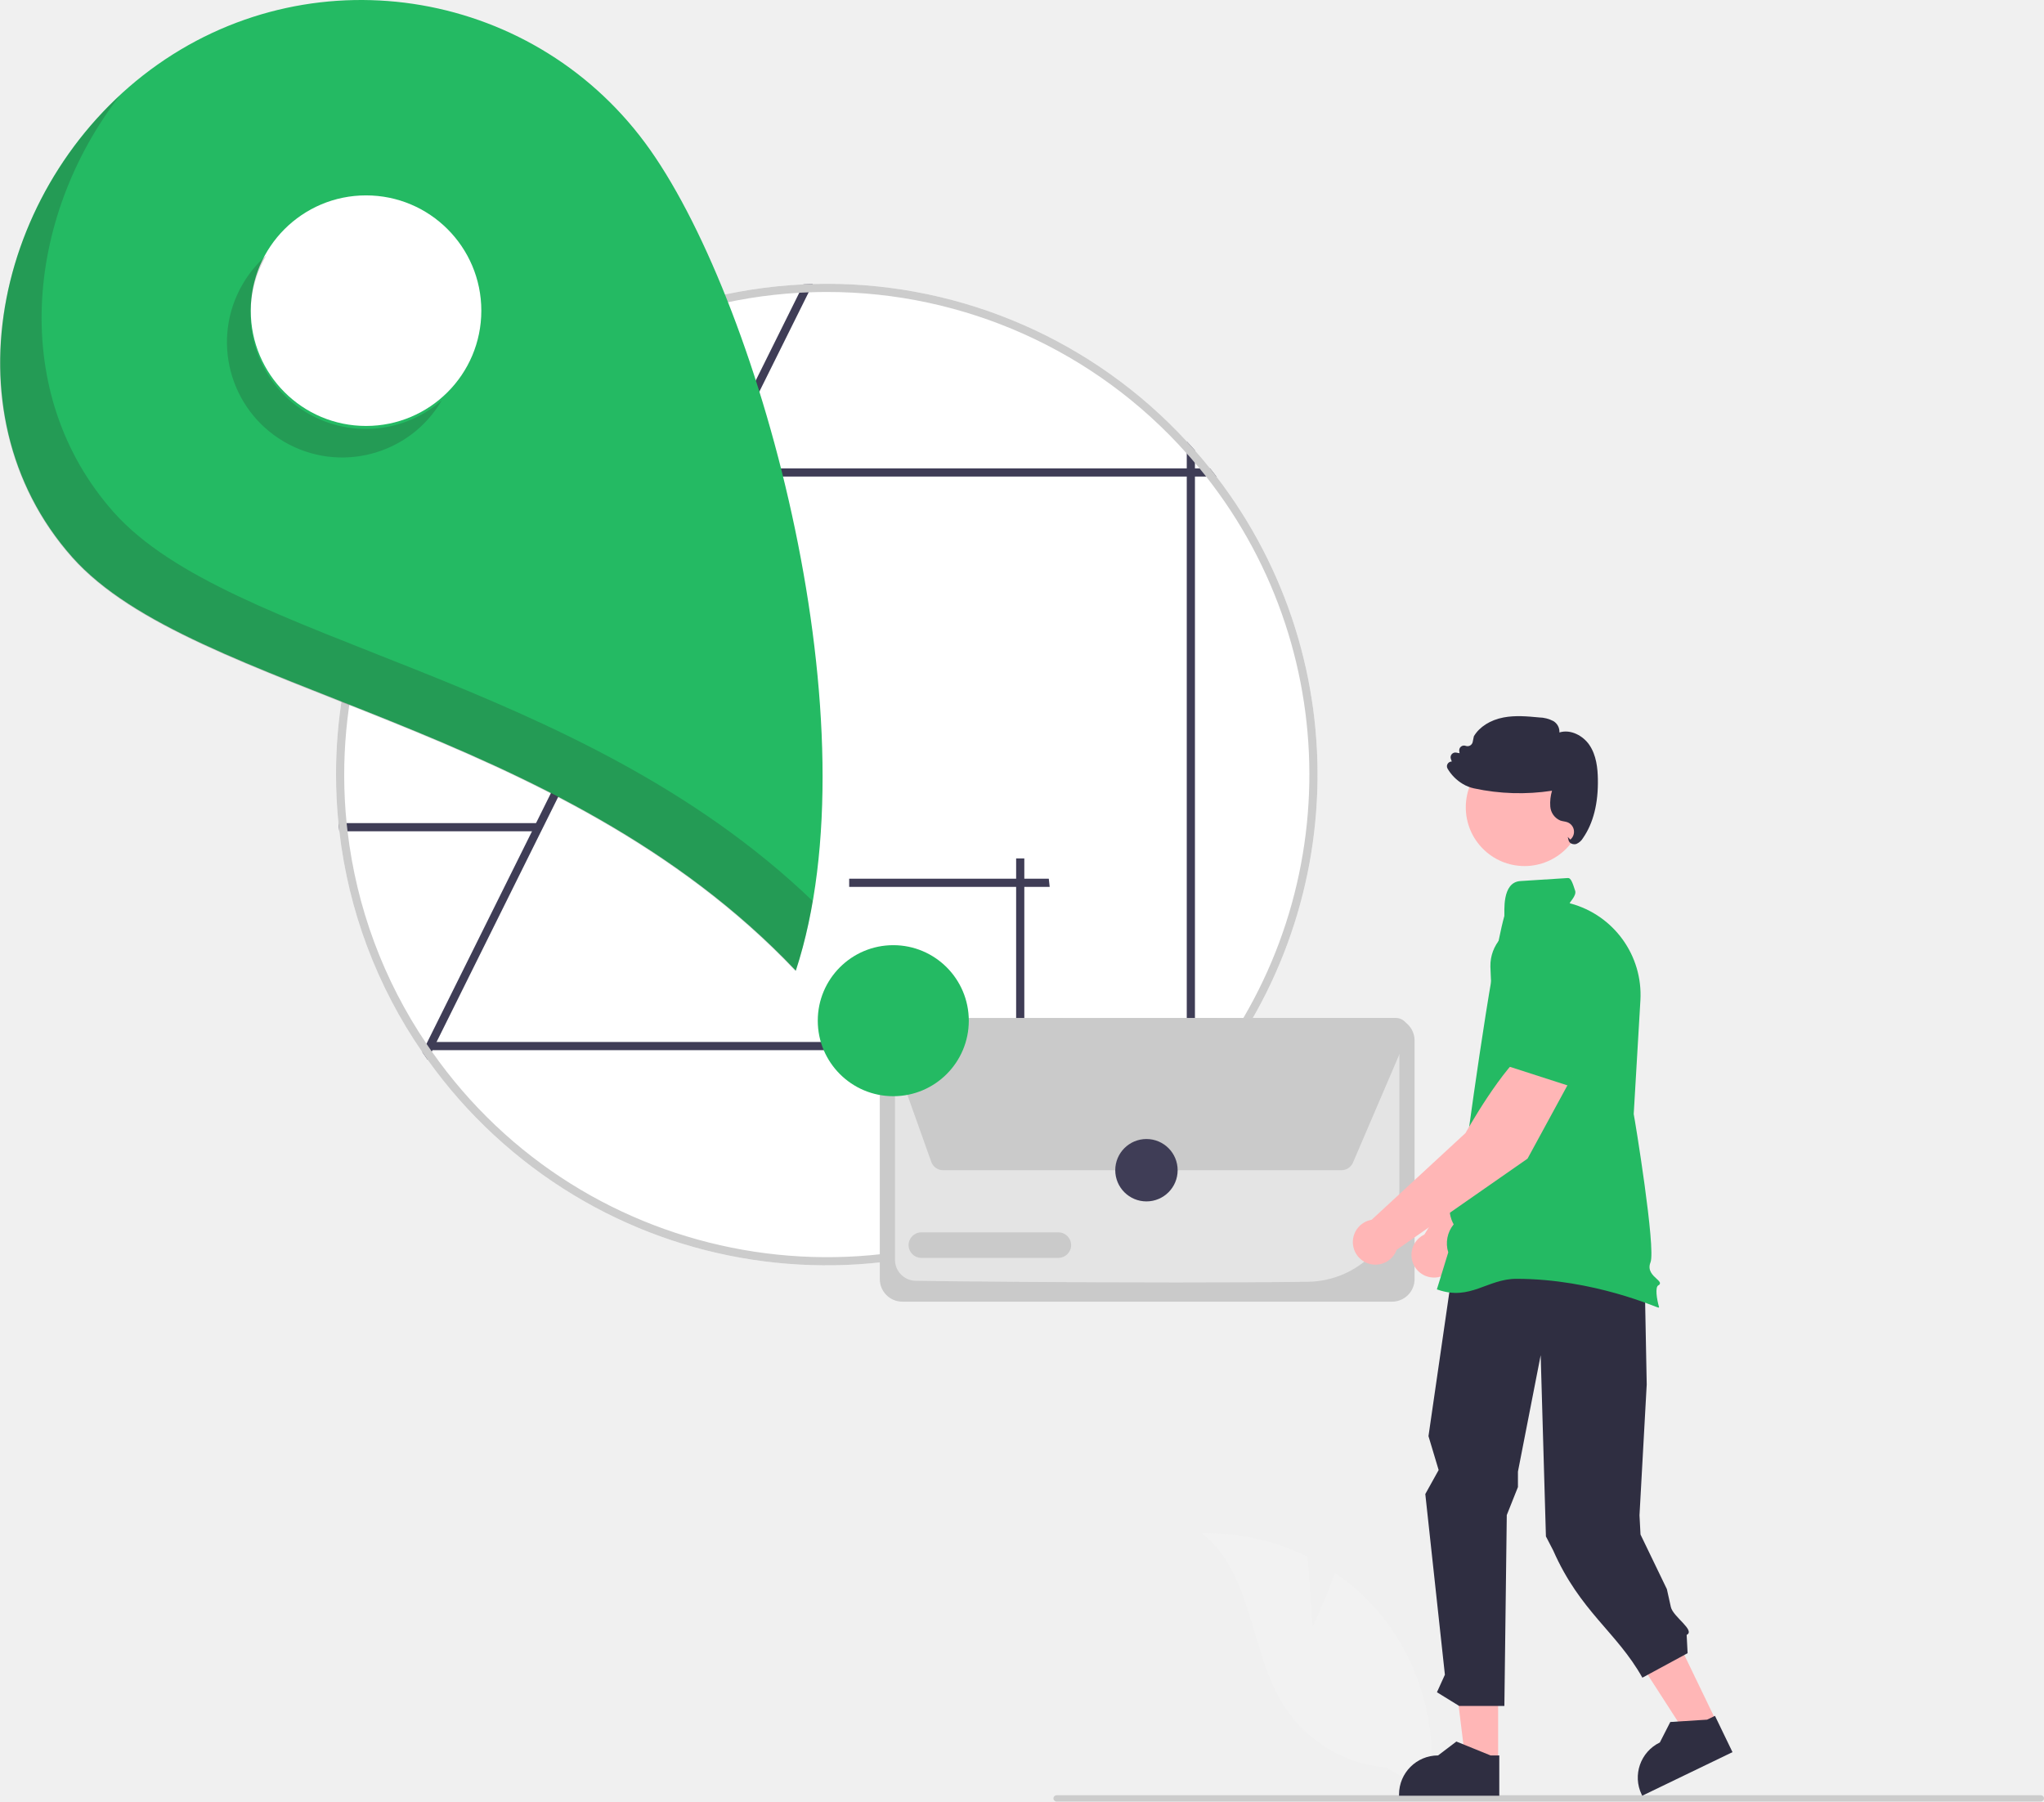
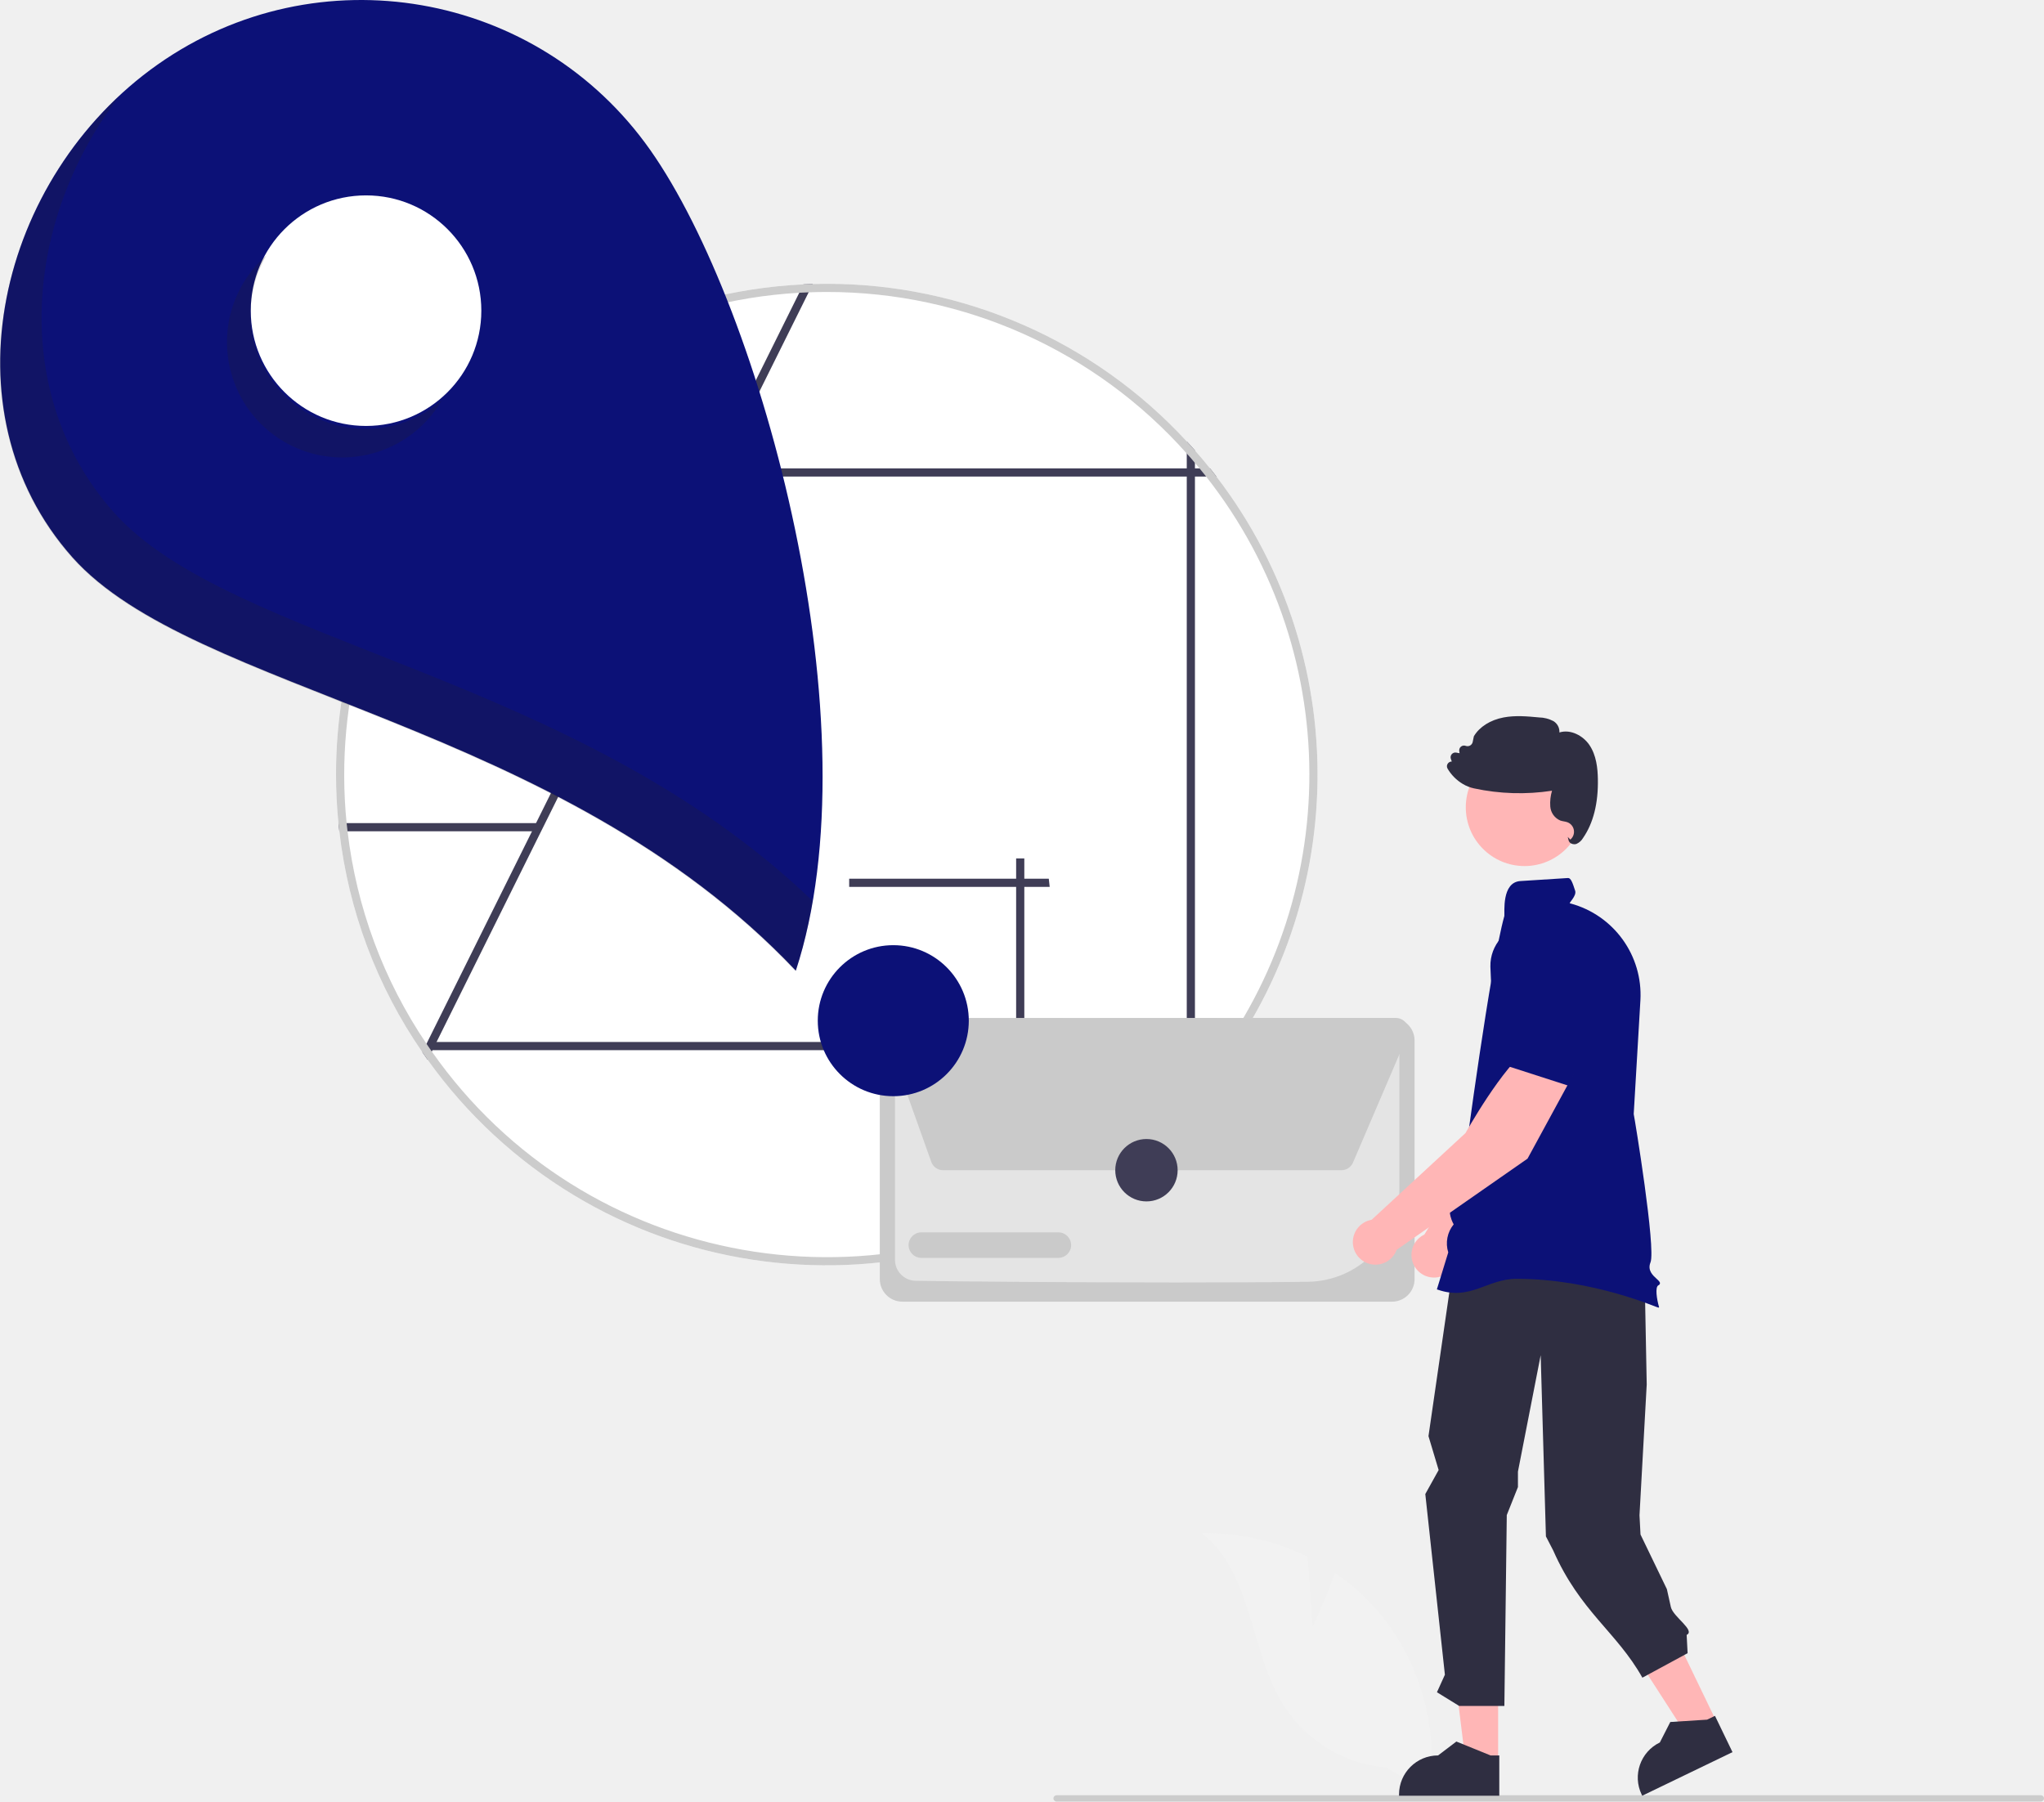
<svg xmlns="http://www.w3.org/2000/svg" width="808.418" height="712.528" viewBox="0 0 808.418 712.528" role="img" artist="Katerina Limpitsouni" source="https://undraw.co/">
  <path d="M714.967,737.111l-1.984-27.589a89.244,89.244,0,0,0-41.899-9.396c20.432,15.793,18.795,47.358,32.945,68.96a53.681,53.681,0,0,0,40.028,23.722l17.004,9.783A89.952,89.952,0,0,0,740.117,730.244,86.888,86.888,0,0,0,723.749,715.849C720.032,726.52,714.967,737.111,714.967,737.111Z" transform="translate(-195.7908 -93.73606)" fill="#f2f2f2" />
  <path id="a8455189-ed55-4a18-ae95-69e4c9a5ea4d-677" data-name="f02c4e45-f306-4b42-b3ad-5ddd3016d7d2" d="M613.681,806.264h389.281a1.247,1.247,0,0,0,0-2.494H613.681a1.247,1.247,0,0,0,0,2.494h0Z" transform="translate(-195.7908 -93.73606)" fill="#ccc" />
  <path d="M365.83,508.549v.534h.372A5.31,5.31,0,0,1,365.83,508.549Zm2.863-226.338a192.998,192.998,0,0,0-40.001,117.868q.009,9.737.954,19.2c.097,1.084.21,2.167.356,3.235a192.546,192.546,0,0,0,32.819,87.361c.695,1.019,1.407,2.022,2.119,3.025a193.843,193.843,0,0,0,26.308,29.851c78.653,72.627,201.29,67.743,273.917-10.91,1.116-1.181,2.184-2.378,3.235-3.575a193.665,193.665,0,0,0,8.492-246.055c-.825-1.084-1.666-2.167-2.539-3.235q-2.871-3.615-5.953-7.085c-1.051-1.197-2.119-2.394-3.235-3.575A193.513,193.513,0,0,0,522.793,205.979c-1.86,0-3.704.032-5.548.081q-1.844.048-3.688.146a193.749,193.749,0,0,0-142.325,72.772c-.874,1.068-1.714,2.151-2.539,3.235Zm-2.491,226.871a5.327,5.327,0,0,1-.372-.534v.534h.372Z" transform="translate(-195.7908 -93.73606)" fill="#fff" />
  <path d="M364.472,506.56l.55-1.116,41.182-82.93v-.016l1.602-3.219v-.016L475.837,282.212v-.016l1.602-3.219.016-.016,34.453-69.44,1.65-3.316q1.844-.097,3.688-.146l-1.633,3.3-34.55,69.601v.016l-1.602,3.219v.016L409.648,422.838l-.016.016-41.182,82.994-1.618,3.235-.259.534-1.633,3.284c-.712-1.003-1.424-2.006-2.119-3.025Z" transform="translate(-195.7908 -93.73606)" fill="#3f3d56" />
  <path d="M408.953,419.279v3.235H330.003c-.146-1.068-.259-2.151-.356-3.235Z" transform="translate(-195.7908 -93.73606)" fill="#3f3d56" />
  <path d="M531.647,444.514v-3.235h78.951c.146,1.068.259,2.151.356,3.235Z" transform="translate(-195.7908 -93.73606)" fill="#3f3d56" />
  <path d="M597.682,433.243h3.235v78.951c-1.068.146-2.151.259-3.235.356Z" transform="translate(-195.7908 -93.73606)" fill="#3f3d56" />
  <path d="M676.893,282.212c-.825-1.084-1.666-2.167-2.539-3.235h-5.953v-7.085c-1.051-1.197-2.119-2.394-3.235-3.575v10.659H371.233c-.874,1.068-1.714,2.151-2.539,3.235H665.166V531.841c1.116-1.181,2.184-2.378,3.235-3.575V282.212Z" transform="translate(-195.7908 -93.73606)" fill="#3f3d56" />
  <rect x="170.036" y="412.11" width="300.957" height="3.235" fill="#3f3d56" />
  <path d="M365.83,508.549v.534h.372A5.31,5.31,0,0,1,365.83,508.549Zm2.863-226.338a192.998,192.998,0,0,0-40.001,117.868q.009,9.737.954,19.2c.097,1.084.21,2.167.356,3.235a192.546,192.546,0,0,0,32.819,87.361c.695,1.019,1.407,2.022,2.119,3.025a193.843,193.843,0,0,0,26.308,29.851c78.653,72.627,201.29,67.743,273.917-10.91,1.116-1.181,2.184-2.378,3.235-3.575a193.665,193.665,0,0,0,8.492-246.055c-.825-1.084-1.666-2.167-2.539-3.235q-2.871-3.615-5.953-7.085c-1.051-1.197-2.119-2.394-3.235-3.575A193.513,193.513,0,0,0,522.793,205.979c-1.86,0-3.704.032-5.548.081q-1.844.048-3.688.146a193.749,193.749,0,0,0-142.325,72.772c-.874,1.068-1.714,2.151-2.539,3.235Zm-35.44,140.302c-.145-1.068-.258-2.151-.372-3.235a190.897,190.897,0,0,1,39.888-137.067c.857-1.084,1.715-2.167,2.604-3.235a190.621,190.621,0,0,1,136.534-69.456c1.229-.065,2.459-.129,3.704-.162q3.566-.146,7.182-.146a190.324,190.324,0,0,1,142.373,63.891c1.116,1.229,2.2,2.459,3.235,3.72.631.712,1.229,1.423,1.812,2.151.889,1.068,1.746,2.151,2.604,3.235a190.481,190.481,0,0,1-4.416,241.122c-1.035,1.262-2.119,2.491-3.235,3.72a190.643,190.643,0,0,1-33.089,29.438c-86.261,60.372-205.13,39.386-265.502-46.875-.13-.178-.259-.356-.372-.534a5.31,5.31,0,0,1-.372-.534q-.703-.995-1.358-1.99a189.167,189.167,0,0,1-31.218-84.046Zm32.949,86.569a5.327,5.327,0,0,1-.372-.534v.534h.372Z" transform="translate(-195.7908 -93.73606)" fill="#ccc" />
  <path d="M746.34,608.558h-193.65a8.941,8.941,0,0,1-8.931-8.931v-94.357a8.941,8.941,0,0,1,8.931-8.931h193.65a8.941,8.941,0,0,1,8.931,8.931v94.357A8.941,8.941,0,0,1,746.34,608.558Z" transform="translate(-195.7908 -93.73606)" fill="#cacaca" />
  <path d="M661.041,600.965c-42.411,0-86.633-.405-103.133-.668a8.32,8.32,0,0,1-8.148-8.286V505.277a2.941,2.941,0,0,1,2.93-2.938H746.334a2.94,2.94,0,0,1,2.937,2.93v58.848a36.714,36.714,0,0,1-36.096,36.57C697.797,600.887,679.588,600.965,661.041,600.965Z" transform="translate(-195.7908 -93.73606)" fill="#e4e4e4" />
  <path d="M726.348,556.561H568.783a4.963,4.963,0,0,1-4.665-3.29l-17.833-50.032a4.953,4.953,0,0,1,4.658-6.615l196.958-.275h.007a4.953,4.953,0,0,1,4.552,6.904l-.27-.116.27.116-21.56,50.307A4.947,4.947,0,0,1,726.348,556.561Z" transform="translate(-195.7908 -93.73606)" fill="#cacaca" />
  <path d="M614.452,591.237H560.12a5.048,5.048,0,0,1,0-10.095h54.333a5.048,5.048,0,0,1,0,10.095Z" transform="translate(-195.7908 -93.73606)" fill="#cacaca" />
  <circle cx="453.431" cy="462.825" r="12.338" fill="#3f3d56" />
-   <path d="M258.161,119.249a139.809,139.809,0,0,1,194.807,33.808c44.459,63.13,89.07,228.674,57.579,324.575-93.929-99.215-238.233-109.525-286.194-163.576C173.105,256.301,195.031,163.707,258.161,119.249Z" transform="translate(-195.7908 -93.73606)" fill="#24BA63" />
+   <path d="M258.161,119.249a139.809,139.809,0,0,1,194.807,33.808c44.459,63.13,89.07,228.674,57.579,324.575-93.929-99.215-238.233-109.525-286.194-163.576C173.105,256.301,195.031,163.707,258.161,119.249Z" transform="translate(-195.7908 -93.73606)" fill="#0C1177" />
  <circle id="faf5c3b1-f7bb-4793-8f76-a694569c182e" data-name="b262ea8c-1946-46c9-a449-3a1996c39394" cx="144.772" cy="122.871" r="45.596" fill="#fff" />
-   <circle id="e618366e-6f5c-4381-83a5-490aecbf791d" data-name="bcc29a3a-8123-4529-80aa-6f70df2823cf" cx="353.301" cy="403.688" r="29.865" fill="#24BA63" />
+   <circle id="e618366e-6f5c-4381-83a5-490aecbf791d" data-name="bcc29a3a-8123-4529-80aa-6f70df2823cf" cx="353.301" cy="403.688" r="29.865" fill="#0C1177" />
  <path d="M291.78,206.086a45.595,45.595,0,1,0,78.75,45.98,45.59,45.59,0,0,1-69.417-57.289A45.595,45.595,0,0,0,291.78,206.086Z" transform="translate(-195.7908 -93.73606)" fill="#231f20" opacity="0.2" style="isolation:isolate" />
  <path d="M224.267,314.271c47.961,54.051,192.265,64.36,286.194,163.576a193.394,193.394,0,0,0,6.751-27.759C423.33,359.892,287.06,348.493,240.721,296.271c-41.474-46.74-35.018-116.294,2.412-164.69C191.798,179.167,177.303,261.344,224.267,314.271Z" transform="translate(-195.7908 -93.73606)" fill="#231f20" opacity="0.2" style="isolation:isolate" />
  <path d="M820.42,505.241,801.056,499.343c-8.429,10.163-15.417,39.602-15.417,39.602L759.138,582.009A8.937,8.937,0,1,0,771.88,590.771l40.109-48.693Z" transform="translate(-195.7908 -93.73606)" fill="#ffb6b6" />
-   <path d="M820.049,509.941l3.579-29.312L815.606,467.233a16.433,16.433,0,0,0-15.452-7.881h0a16.394,16.394,0,0,0-14.899,16.705c.301,12.598,2.286,28.53,10.031,32.883l.078.044Z" transform="translate(-195.7908 -93.73606)" fill="#24BA63" />
+   <path d="M820.049,509.941l3.579-29.312L815.606,467.233a16.433,16.433,0,0,0-15.452-7.881h0a16.394,16.394,0,0,0-14.899,16.705c.301,12.598,2.286,28.53,10.031,32.883l.078.044Z" transform="translate(-195.7908 -93.73606)" fill="#0C1177" />
  <polygon points="678.959 681.066 667.348 686.67 640.203 644.55 657.341 636.278 678.959 681.066" fill="#ffb6b6" />
  <path d="M881.007,786.717l-35.707,17.236-.218-.452a15.433,15.433,0,0,1,7.189-20.607l.001-0,4.133-8.097,14.558-.926,3.117-1.505Z" transform="translate(-195.7908 -93.73606)" fill="#2f2e41" />
  <polygon points="592.527 696.767 579.634 696.766 573.5 647.033 592.53 647.034 592.527 696.767" fill="#ffb6b6" />
  <path d="M788.772,803.953l-39.649-.001v-.501a15.433,15.433,0,0,1,15.433-15.432h.001l7.242-5.494,13.513,5.495,3.461 0Z" transform="translate(-195.7908 -93.73606)" fill="#2f2e41" />
  <path d="M775.54,559.85,760.765,661.737l4.021,13.406-5.276,9.495,7.748,71.464-3.145,6.924,8.788,5.42h17.882l.949-75.49,4.417-11.084v-6.108l8.992-46.032,2.074,71.66,2.871,5.537c10.693,24.262,25.098,32.205,35.282,50.34l17.883-9.686-.375-7.224c3.592-1.819-5.394-7.135-6.257-11.068l-1.564-7.042-10.431-21.608-.398-7.61,2.855-51.756-1.343-69.696L822.279,553.644Z" transform="translate(-195.7908 -93.73606)" fill="#2f2e41" />
  <circle cx="602.964" cy="319.3" r="23.232" fill="#ffb6b6" />
-   <path d="M764.428,603.803l-.339-.118,4.497-14.614a11.904,11.904,0,0,1,2.147-11.099c-.727-1.259-3.726-7.203,1.157-12.254-.292-1.473-1.76-10.189,3.364-14.45,0,0,9.942-75.356,15.519-95.26.162-1.456-1.144-13.346,6.356-13.812,3.956-.246,9.892-.621,18.801-1.196,1.151-.083,1.825,1.861,2.847,5.024.692,2.14-2.867,5.064-2.006,5.016l.061-.004.059.016A37.455,37.455,0,0,1,844.586,489.33l-2.648,45.026c.401,1.811,8.836,53.156,6.631,58.668-1.251,3.126.882,5.074,2.439,6.496.802.733,1.382,1.262,1.301,1.841a.965.965,0,0,1-.601.709c-1.409.704-.63,5.535.192,8.415l.084.294-.272.14c-.314.161-25.525-11.401-56.153-11.402C784.015,599.516,777.342,608.308,764.428,603.803Z" transform="translate(-195.7908 -93.73606)" fill="#24BA63" />
+   <path d="M764.428,603.803l-.339-.118,4.497-14.614a11.904,11.904,0,0,1,2.147-11.099c-.727-1.259-3.726-7.203,1.157-12.254-.292-1.473-1.76-10.189,3.364-14.45,0,0,9.942-75.356,15.519-95.26.162-1.456-1.144-13.346,6.356-13.812,3.956-.246,9.892-.621,18.801-1.196,1.151-.083,1.825,1.861,2.847,5.024.692,2.14-2.867,5.064-2.006,5.016l.061-.004.059.016A37.455,37.455,0,0,1,844.586,489.33l-2.648,45.026c.401,1.811,8.836,53.156,6.631,58.668-1.251,3.126.882,5.074,2.439,6.496.802.733,1.382,1.262,1.301,1.841a.965.965,0,0,1-.601.709c-1.409.704-.63,5.535.192,8.415l.084.294-.272.14c-.314.161-25.525-11.401-56.153-11.402C784.015,599.516,777.342,608.308,764.428,603.803Z" transform="translate(-195.7908 -93.73606)" fill="#0C1177" />
  <path d="M817.166,427.32a1.935,1.935,0,0,1-.987-1.229l-.331-1.349,1.018,1.061a4.021,4.021,0,0,0-1.177-6.873,8.438,8.438,0,0,0-1.374-.334,9.511,9.511,0,0,1-1.439-.347,6.562,6.562,0,0,1-3.938-5.535,17.389,17.389,0,0,1,.689-6.243,85.018,85.018,0,0,1-30.843-.927,14.316,14.316,0,0,1-4.427-1.741,17.148,17.148,0,0,1-6.057-6.094,1.83,1.83,0,0,1,.248-2.156,1.991,1.991,0,0,1,1.448-.637l-.371-1.005a1.893,1.893,0,0,1,2.123-2.517l1.315.246-.126-.874a1.892,1.892,0,0,1,2.539-2.042,2.085,2.085,0,0,0,2.777-1.532l.452-2.196.045-.116c2.225-3.706,6.499-6.4,11.726-7.391,4.662-.883,9.421-.437,14.025-.006a12.84,12.84,0,0,1,5.607,1.416,4.9,4.9,0,0,1,2.445,4.523c4.533-1.394,9.397,1.383,11.801,4.882,2.859,4.161,3.321,9.381,3.405,13.464.197,9.651-1.791,17.547-5.909,23.469a5.529,5.529,0,0,1-2.55,2.266,2.616,2.616,0,0,1-.844.136A2.712,2.712,0,0,1,817.166,427.32Z" transform="translate(-195.7908 -93.73606)" fill="#2f2e41" />
  <path d="M818.002,518.794l-17.053-10.906c-10.859,7.511-25.534,33.971-25.534,33.971l-37.141,34.313a8.937,8.937,0,1,0,9.905,11.876l51.763-36.06Z" transform="translate(-195.7908 -93.73606)" fill="#ffb6b6" />
-   <path d="M816.376,523.219,827.733,495.961l-4.108-15.064A16.433,16.433,0,0,0,810.874,469.138h0a16.394,16.394,0,0,0-18.855,12.063c-3.111,12.212-5.5,28.088.783,34.37l.064.064Z" transform="translate(-195.7908 -93.73606)" fill="#24BA63" />
+   <path d="M816.376,523.219,827.733,495.961l-4.108-15.064A16.433,16.433,0,0,0,810.874,469.138h0a16.394,16.394,0,0,0-18.855,12.063c-3.111,12.212-5.5,28.088.783,34.37l.064.064Z" transform="translate(-195.7908 -93.73606)" fill="#0C1177" />
</svg>
